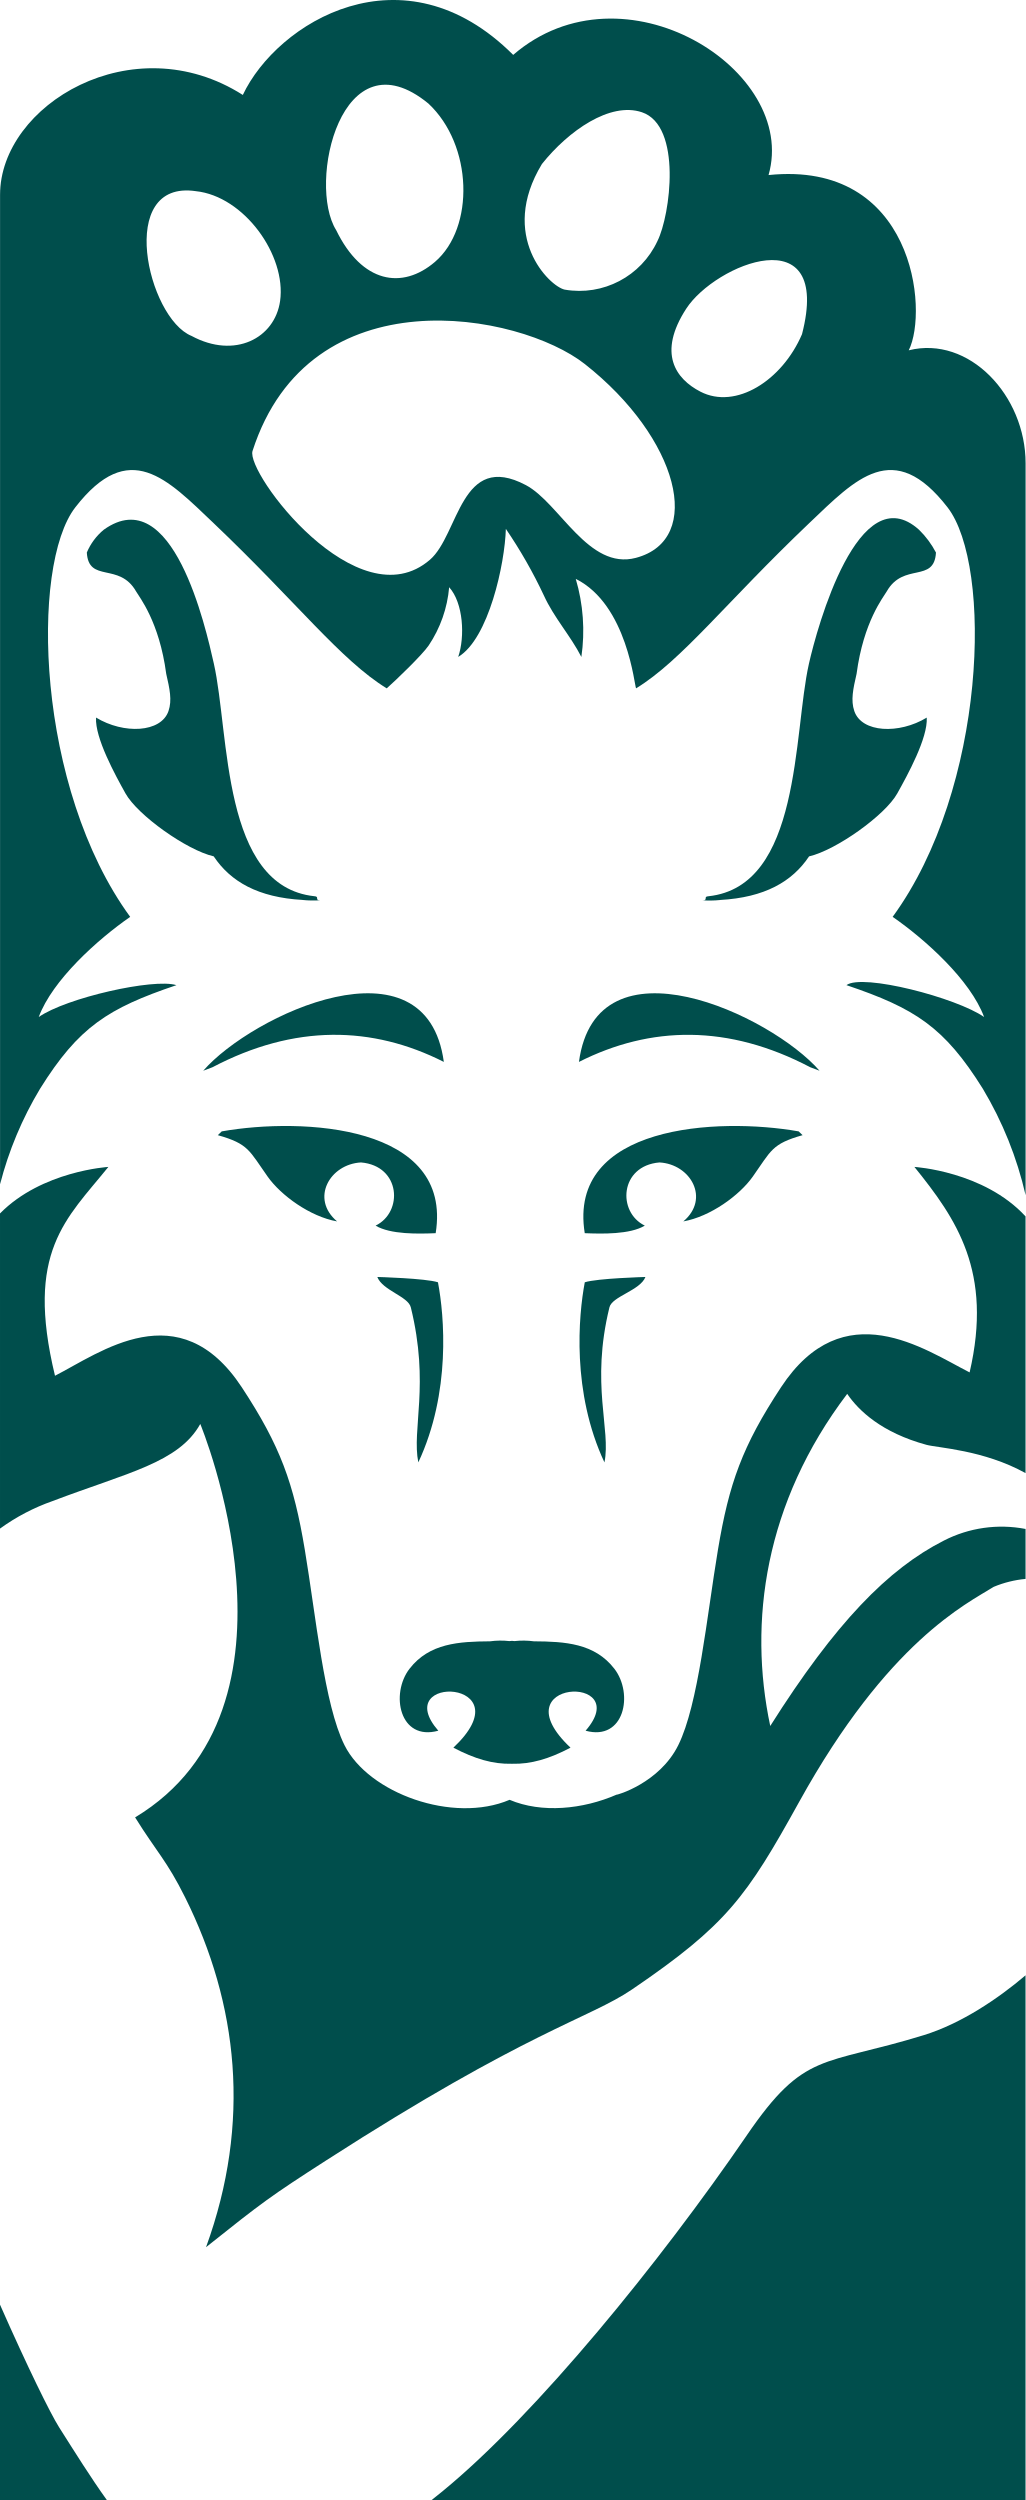
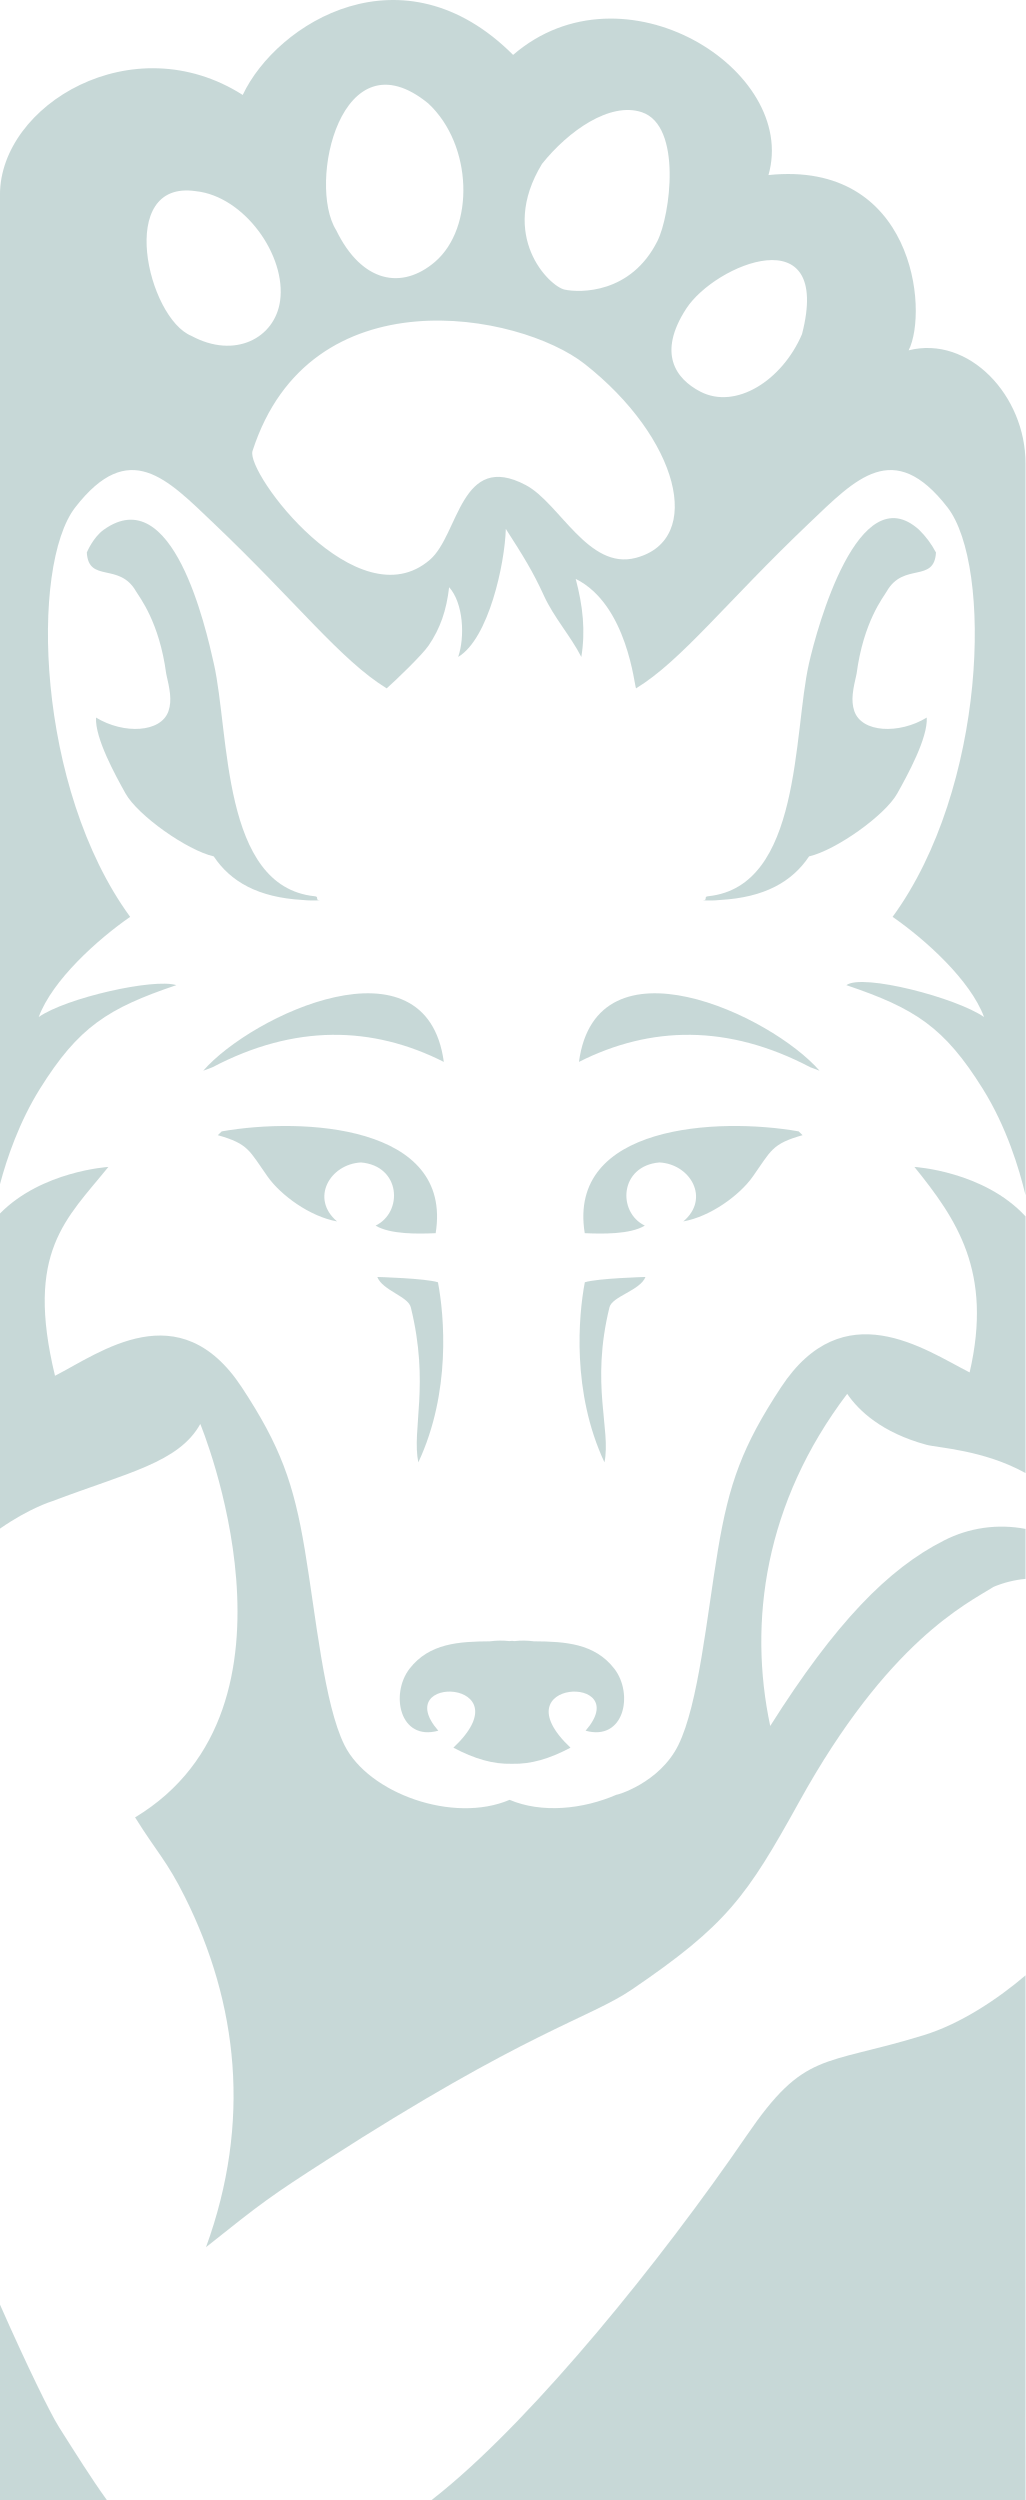
- <svg xmlns="http://www.w3.org/2000/svg" width="205.623" height="501.256" viewBox="0 0 205.623 501.256">
-   <g id="Gruppe_16" data-name="Gruppe 16" transform="translate(-1310.671 1064.34)">
-     <path id="path104" d="M202.866-658.13c1.344-6.625-2.819-15.548,1-31.093.54-2.2,6.177-3.379,7.216-6.081,0,0-9.671.267-12.16,1.065-1.272,6.708-2.64,22.064,3.94,36.109" transform="translate(1229 -113)" fill="#004e4c" />
-     <path id="path106" d="M198.912-704.084c3.443.141,9.064.281,12.045-1.516-5.557-2.7-5.056-11.993,2.936-12.668,6.251.336,10.2,7.267,4.787,11.824,5.409-.957,11.261-5.219,13.915-8.972,3.711-5.236,3.793-6.571,9.995-8.319l-.784-.76c-16.249-2.861-46.379-1.3-42.893,20.411" transform="translate(1229 -113)" fill="#004e4c" />
-     <path id="path108" d="M244.138-737.353l1.855.7c-9.731-11.187-44.743-27.6-48.243-1.769,14.371-7.264,29.94-7.572,46.388,1.071" transform="translate(1229 -113)" fill="#004e4c" />
-     <path id="path110" d="M226.041-770.891c8.957-.5,14.464-3.673,17.848-8.74,5.407-1.243,15.264-8.253,17.691-12.627,2.06-3.695,6.143-11.115,5.907-15.2-5.557,3.379-13.041,3.041-14.525-1.307-.741-2.183-.24-4.436.456-7.477,1.389-10.475,5.392-15.373,6.035-16.5,3.381-5.935,9.519-1.62,9.883-7.808a18.167,18.167,0,0,0-3.409-4.581c-12.1-10.86-20.419,19.567-22.064,26.867-3.175,14.087-1.509,44.637-20.151,46.624-1.119.061.04.839-1.191.816a20.852,20.852,0,0,0,3.521-.059" transform="translate(1229 -113)" fill="#004e4c" />
-     <path id="path112" d="M120.932-913.01c9.681,1.009,18.184,12.86,16.9,22.017-1.057,7.475-9.094,11.685-17.753,7.009-8.835-3.575-15.2-31.393.858-29.027Zm77.977,34.647c18.844,14.819,24.091,35.212,10.259,38.875-9.516,2.519-15.285-10.995-22.055-14.583-13.107-6.947-13.393,9.907-19.231,14.956-14.441,12.489-36.987-17.437-35.578-21.805C143.8-896.6,185.84-888.636,198.909-878.363Zm-31.347-52.22c8.909,8.3,9.327,24.9,1.311,31.76-6.551,5.6-14.608,4.288-19.8-6.373-5.833-9.3,1.021-39.7,18.489-25.387Zm22.771,12.119c5.313-6.656,13.665-12.517,20.045-10.369,8.1,2.725,5.692,20.664,3.117,25.812a17.249,17.249,0,0,1-18.6,9.752C191.789-893.934,181.582-904.051,190.333-918.464Zm28.931,29.011c5.812-8.953,29.323-18.576,23.213,5.115-3.983,9.317-13.3,15.191-20.376,11.524-4.947-2.557-8.647-7.685-2.837-16.639ZM117.038-753.815c-4.513-1.42-22.086,2.533-27.6,6.392,2.729-7.391,11.79-15.545,18.335-20.084-18.837-25.8-20.08-70.42-11-82.113,10.809-13.936,18.376-5.729,27.729,3.173,16.725,15.925,25.5,27.475,34.711,33.125,1.768-1.568,7.121-6.7,8.4-8.588a24.757,24.757,0,0,0,4.115-11.692c2.853,3.165,3.2,9.923,1.812,13.977,6.112-3.647,9.359-18.679,9.556-25.676a96.235,96.235,0,0,1,7.636,13.38c2,4.4,5.353,8.081,7.505,12.3a36.567,36.567,0,0,0-1.127-15.653c10.405,5.181,11.775,21.66,12.1,21.949,9.211-5.651,17.989-17.2,34.712-33.125,9.352-8.9,16.92-17.109,27.728-3.173,9.077,11.693,7.835,56.313-11,82.113,6.545,4.539,15.607,12.693,18.335,20.084-5.52-3.859-24.4-8.787-27.6-6.392,13.735,4.64,19.605,8.377,27.343,20.769a73.339,73.339,0,0,1,8.577,21.348V-858.447c0-13.62-11.377-25.668-23.428-22.655,4.017-8.033,1.007-38.151-28.109-35.139,6.024-21.081-29.112-43.169-51.2-24.093-22.088-22.088-47.367-6.469-54.211,8.031-22.087-14.056-48.674,2.008-48.674,20.019v198.391a71.671,71.671,0,0,1,8.021-19.153c7.74-12.392,13.612-16.129,27.346-20.769" transform="translate(1229 -113)" fill="#004e4c" />
-     <path id="path114" d="M156.977-705.6c2.984,1.8,8.6,1.657,12.047,1.516,3.487-21.712-26.643-23.272-42.894-20.411l-.786.76c6.207,1.748,6.285,3.083,10,8.319,2.656,3.753,8.5,8.015,13.916,8.972-5.412-4.557-1.465-11.488,4.787-11.824,7.992.675,8.495,9.964,2.935,12.668" transform="translate(1229 -113)" fill="#004e4c" />
-     <path id="path116" d="M164.038-689.224c3.824,15.545.163,24.468,1.508,31.093,6.579-14.045,5.209-29.4,3.937-36.109-2.487-.8-12.161-1.065-12.161-1.065,1.041,2.7,6.177,3.884,6.716,6.081" transform="translate(1229 -113)" fill="#004e4c" />
-     <path id="path118" d="M142.369-770.891a20.87,20.87,0,0,0,3.523.059c-1.231.023-.072-.755-1.193-.816-18.639-1.987-16.973-32.537-20.149-46.624-1.643-7.3-8.258-36.717-22.06-26.867a11.91,11.91,0,0,0-3.411,4.581c.364,6.188,6.5,1.873,9.883,7.808.641,1.131,4.644,6.029,6.035,16.5.693,3.041,1.2,5.295.457,7.477-1.485,4.348-8.97,4.685-14.528,1.307-.235,4.089,3.846,11.509,5.9,15.2,2.429,4.373,12.287,11.384,17.693,12.627,3.385,5.067,8.89,8.24,17.846,8.74" transform="translate(1229 -113)" fill="#004e4c" />
-     <path id="path120" d="M231.407-523.2C214-497.769,189.241-467.315,170.5-451.92c-.767.629-1.525,1.239-2.277,1.836h119.07v-105.2c-5.469,4.667-12.919,9.693-20.415,12-20.355,6.263-23.828,3.061-35.472,20.079" transform="translate(1229 -113)" fill="#004e4c" />
-     <path id="path122" d="M163.789-616.76c-3.9,5.037-2.013,14.576,5.763,12.432-9.973-11.457,17.665-10.4,3.024,3.4,4.279,2.259,7.96,3.321,11.664,3.228h0c.025,0,.052,0,.076,0s.051,0,.079,0h0c3.7.093,7.383-.969,11.664-3.228-14.641-13.8,13-14.86,3.024-3.4,7.775,2.144,9.661-7.395,5.763-12.432-3.967-5.125-9.916-5.447-16.133-5.493a15.814,15.814,0,0,0-3.876-.045c-.149-.017-.3-.024-.441-.035v-.013l-.079.005-.076-.005v.013c-.147.011-.295.017-.444.035a15.794,15.794,0,0,0-3.873.045c-6.22.047-12.167.368-16.133,5.493" transform="translate(1229 -113)" fill="#004e4c" />
-     <path id="path124" d="M121.828-665.83s23.576,56.794-13.067,78.88c4.34,6.977,6.341,8.631,10.039,16.063,10.578,21.26,13.31,45.035,4.183,70.108,11.348-9.052,12.957-10.232,24.094-17.4,40.365-25.995,52.744-28.436,61.313-34.269,18.965-12.907,22.956-18.527,33.523-37.628,17.785-32.156,33.523-39.681,39-43.1a21.885,21.885,0,0,1,6.384-1.588v-10.016a25.343,25.343,0,0,0-16.373,2.329c-11.2,5.679-21.756,16.505-34.817,37.177-4.424-20.84-1.135-44.736,15.429-66.592,2.3,3.364,6.905,7.769,15.9,10.219,2.248.612,11.469,1.013,19.857,5.669V-707.45c-8.345-9.079-22.28-9.919-22.28-9.919,8.44,10.46,15.753,21.012,11.068,41.2-9.055-4.62-25.279-16.068-37.816,2.981-7.753,11.78-10.417,19.257-12.639,32.548-2.241,13.415-3.907,31.028-7.961,39.217-3.777,7.627-12.475,10.067-12.36,9.913-6.8,2.96-15.032,3.763-21.46,1.037-11.329,4.832-28.308-1.332-33.1-10.951-4.079-8.179-5.72-25.8-7.964-39.217-2.219-13.291-4.883-20.768-12.632-32.548-12.543-19.049-28.4-6.928-37.451-2.309-6.026-24.9,2.26-31.412,10.7-41.872,0,0-13.34.8-21.726,9.331v63.186a41.121,41.121,0,0,1,10.523-5.515c15.026-5.711,25.316-7.7,29.633-15.464" transform="translate(1229 -113)" fill="#004e4c" />
-     <path id="path126" d="M81.671-489.251v39.167h21.418c-3.235-4.5-6.337-9.493-9.555-14.555-1.76-2.764-6.428-12.292-11.863-24.612" transform="translate(1229 -113)" fill="#004e4c" />
-     <path id="path128" d="M122.419-736.654l1.852-.7c16.45-8.643,32.021-8.335,46.387-1.071-3.5-25.827-38.508-9.417-48.239,1.769" transform="translate(1229 -113)" fill="#004e4c" />
-   </g>
+ <svg xmlns="http://www.w3.org/2000/svg" width="350.838" height="855.253" viewBox="0 0 350.838 855.253">
+   <path d="M206.4-631.877c2.293-11.3-4.809-26.528,1.713-53.052.921-3.749,10.54-5.765,12.312-10.376,0,0-16.5.455-20.748,1.818-2.17,11.445-4.5,37.646,6.723,61.61" transform="translate(0.389 1132.157)" fill="rgba(0,78,76,0.22)" />
+   <path d="M199.108-688.906c5.874.241,15.465.48,20.552-2.587-9.482-4.614-8.627-20.463,5.009-21.614,10.665.573,17.4,12.4,8.167,20.174,9.229-1.634,19.214-8.9,23.741-15.308,6.331-8.934,6.472-11.211,17.053-14.193l-1.338-1.3c-27.725-4.882-79.132-2.22-73.185,34.825" transform="translate(0.93 1110.78)" fill="rgba(0,78,76,0.22)" />
+   <path d="M276.9-726.879l3.164,1.192c-16.6-19.087-76.341-47.085-82.312-3.019,24.52-12.394,51.084-12.919,79.148,1.827" transform="translate(0.306 1091.988)" fill="rgba(0,78,76,0.22)" />
+   <path d="M228.528-716.819c15.283-.853,24.679-6.267,30.453-14.912,9.225-2.12,26.044-14.082,30.184-21.544,3.515-6.3,10.481-18.964,10.078-25.941-9.482,5.765-22.251,5.189-24.783-2.229-1.265-3.724-.409-7.569.778-12.758,2.37-17.872,9.2-26.23,10.3-28.159,5.769-10.126,16.241-2.764,16.862-13.322a31,31,0,0,0-5.817-7.817c-20.641-18.53-34.839,33.385-37.646,45.84-5.417,24.035-2.575,76.161-34.381,79.551-1.909.1.068,1.431-2.032,1.392a35.584,35.584,0,0,0,6.008-.1" transform="translate(17.799 1024.704)" fill="rgba(0,78,76,0.22)" />
+   <path d="M148.659-885.94c16.518,1.722,31.025,21.942,28.828,37.566-1.8,12.753-15.516,19.938-30.291,11.959-15.074-6.1-25.933-53.564,1.463-49.526ZM281.7-826.825c32.152,25.284,41.1,60.079,17.5,66.329-16.236,4.3-26.08-18.759-37.63-24.881-22.363-11.853-22.852,16.9-32.812,25.518-24.64,21.309-63.108-29.752-60.7-37.2C187.681-857.94,259.405-844.354,281.7-826.825Zm-53.484-89.1c15.2,14.166,15.913,42.487,2.236,54.19-11.177,9.55-24.924,7.316-33.783-10.874-9.953-15.875,1.743-67.737,31.547-43.315Zm38.852,20.677c9.066-11.357,23.316-21.357,34.2-17.692,13.827,4.65,9.712,35.257,5.319,44.041-9.036,18.068-26.442,17.768-31.742,16.639S252.142-870.655,267.072-895.247Zm49.362,49.5c9.917-15.276,50.031-31.694,39.607,8.727-6.8,15.9-22.69,25.919-34.766,19.662-8.44-4.363-14.753-13.113-4.841-28.389ZM142.015-614.319c-7.7-2.423-37.683,4.322-47.1,10.906,4.657-12.61,20.116-26.524,31.283-34.268-32.14-44.02-34.261-120.152-18.774-140.1,18.442-23.778,31.354-9.776,47.312,5.414,28.536,27.172,43.512,46.878,59.225,56.519,3.017-2.675,12.151-11.432,14.337-14.653,4-5.876,6.106-12.039,7.021-19.949,4.868,5.4,5.464,16.93,3.092,23.849,10.428-6.222,15.968-31.87,16.3-43.809,5.926,9.223,9.268,14.576,13.029,22.829,3.419,7.5,9.134,13.788,12.806,20.991,1.442-9.077.544-17.3-1.922-26.708,17.754,8.84,20.09,36.957,20.643,37.45,15.715-9.641,30.694-29.347,59.226-56.519,15.957-15.19,28.869-29.192,47.31-5.414,15.488,19.951,13.368,96.083-18.773,140.1,11.168,7.744,26.628,21.658,31.283,34.268-9.418-6.584-41.627-14.992-47.1-10.906,23.434,7.917,33.451,14.294,46.652,35.437,8.115,12.995,12.476,27.311,14.635,36.424V-792.844c0-23.239-19.412-43.8-39.973-38.654,6.854-13.707,1.718-65.093-47.961-59.954,10.278-35.969-49.671-73.656-87.358-41.108-37.687-37.687-80.818-11.038-92.5,13.7-37.686-23.983-83.049,3.426-83.049,34.156v338.5c2.394-9.013,6.618-21.35,13.685-32.68,13.206-21.143,23.226-27.52,46.659-35.437" transform="translate(-81.671 951.34)" fill="rgba(0,78,76,0.22)" />
+   <path d="M179.317-691.492c5.091,3.067,14.678,2.828,20.554,2.587,5.949-37.045-45.458-39.707-73.186-34.825l-1.341,1.3c10.59,2.982,10.724,5.26,17.055,14.193,4.532,6.4,14.51,13.675,23.744,15.308-9.234-7.776-2.5-19.6,8.167-20.174,13.636,1.151,14.494,17,5.007,21.614" transform="translate(-50.828 1110.779)" fill="rgba(0,78,76,0.22)" />
+   <path d="M168.781-684.929c6.525,26.524.278,41.748,2.573,53.052,11.225-23.964,8.888-50.165,6.718-61.61-4.243-1.363-20.75-1.818-20.75-1.818,1.777,4.611,10.54,6.627,11.459,10.376" transform="translate(-28.245 1132.157)" fill="rgba(0,78,76,0.22)" />
+   <path d="M172.942-717.046a35.613,35.613,0,0,0,6.01.1c-2.1.039-.123-1.288-2.036-1.392-31.8-3.39-28.959-55.516-34.379-79.551-2.8-12.455-14.09-62.648-37.639-45.84-3.732,2.659-5.821,7.817-5.821,7.817.621,10.558,11.094,3.2,16.863,13.322,1.094,1.929,7.924,10.287,10.3,28.159,1.182,5.189,2.042,9.034.779,12.758-2.533,7.419-15.305,7.994-24.787,2.229-.4,6.977,6.562,19.637,10.074,25.941,4.144,7.462,20.964,19.424,30.188,21.544,5.775,8.645,15.169,14.059,30.45,14.912" transform="translate(-69.378 1024.931)" fill="rgba(0,78,76,0.22)" />
+   <path d="M276.029-500.547c-29.695,43.392-71.945,95.355-103.92,121.621-1.308,1.074-2.6,2.113-3.886,3.133h203.16V-555.28c-9.332,7.962-22.042,16.539-34.832,20.475-34.729,10.685-40.656,5.223-60.523,34.259" transform="translate(-20.546 1231.046)" fill="rgba(0,78,76,0.22)" />
+   <path d="M165.178-612.779c-6.654,8.595-3.435,24.87,9.832,21.212-17.017-19.549,30.141-17.738,5.16,5.806,7.3,3.854,13.582,5.667,19.9,5.508h0c.043,0,.089,0,.13,0s.086,0,.134,0h0c6.318.159,12.6-1.654,19.9-5.508-24.981-23.544,22.176-25.354,5.16-5.806,13.265,3.658,16.484-12.617,9.832-21.212-6.768-8.745-16.919-9.293-27.527-9.373a26.985,26.985,0,0,0-6.613-.077c-.255-.03-.507-.041-.753-.059v-.023c-.048,0-.089.007-.134.009l-.13-.009v.023c-.25.018-.5.029-.758.059a26.951,26.951,0,0,0-6.609.077c-10.613.08-20.759.628-27.527,9.373" transform="translate(-25.067 1183.647)" fill="rgba(0,78,76,0.22)" />
+   <path d="M150.187-629.433s40.226,96.9-22.3,134.586c7.405,11.9,10.819,14.726,17.128,27.406,18.048,36.274,22.71,76.839,7.138,119.62,19.362-15.445,22.108-17.458,41.111-29.693,68.872-44.352,89.993-48.518,104.614-58.471,32.359-22.022,39.168-31.611,57.2-64.2,30.346-54.865,57.2-67.7,66.538-73.545a37.342,37.342,0,0,1,10.892-2.709v-17.09a43.242,43.242,0,0,0-27.936,3.974c-19.112,9.689-37.12,28.162-59.406,63.433-7.548-35.557-1.936-76.329,26.326-113.62,3.927,5.74,11.782,13.256,27.136,17.435,3.836,1.044,19.569,1.729,33.881,9.673v-87.811c-14.239-15.49-38.014-16.923-38.014-16.923,14.4,17.847,26.879,35.851,18.884,70.3-15.449-7.883-43.131-27.415-64.522,5.087-13.229,20.1-17.774,32.857-21.564,55.534-3.824,22.888-6.666,52.94-13.584,66.913-6.445,13.013-21.284,17.176-21.089,16.914-11.6,5.05-25.648,6.42-36.615,1.77-19.33,8.245-48.3-2.273-56.478-18.684-6.959-13.955-9.76-44.025-13.588-66.913-3.786-22.677-8.331-35.435-21.553-55.534-21.4-32.5-48.458-11.821-63.9-3.94-10.282-42.478,3.856-53.6,18.257-71.443,0,0-22.761,1.37-37.07,15.92v107.81c10.135-7.073,17.955-9.409,17.955-9.409,25.639-9.744,43.195-13.131,50.561-26.385" transform="translate(-81.671 1116.575)" fill="rgba(0,78,76,0.22)" />
+   <path d="M122.419-725.687l3.16-1.192c28.067-14.746,54.634-14.221,79.147-1.827-5.969-44.066-65.7-16.068-82.307,3.019" transform="translate(-52.894 1091.988)" fill="rgba(0,78,76,0.22)" />
+   <path d="M81.671-489.251v66.827h36.543c-5.52-7.676-10.812-16.2-16.3-24.833-3-4.716-10.967-20.973-20.241-41.993" transform="translate(-81.671 1277.677)" fill="rgba(0,78,76,0.22)" />
</svg>
